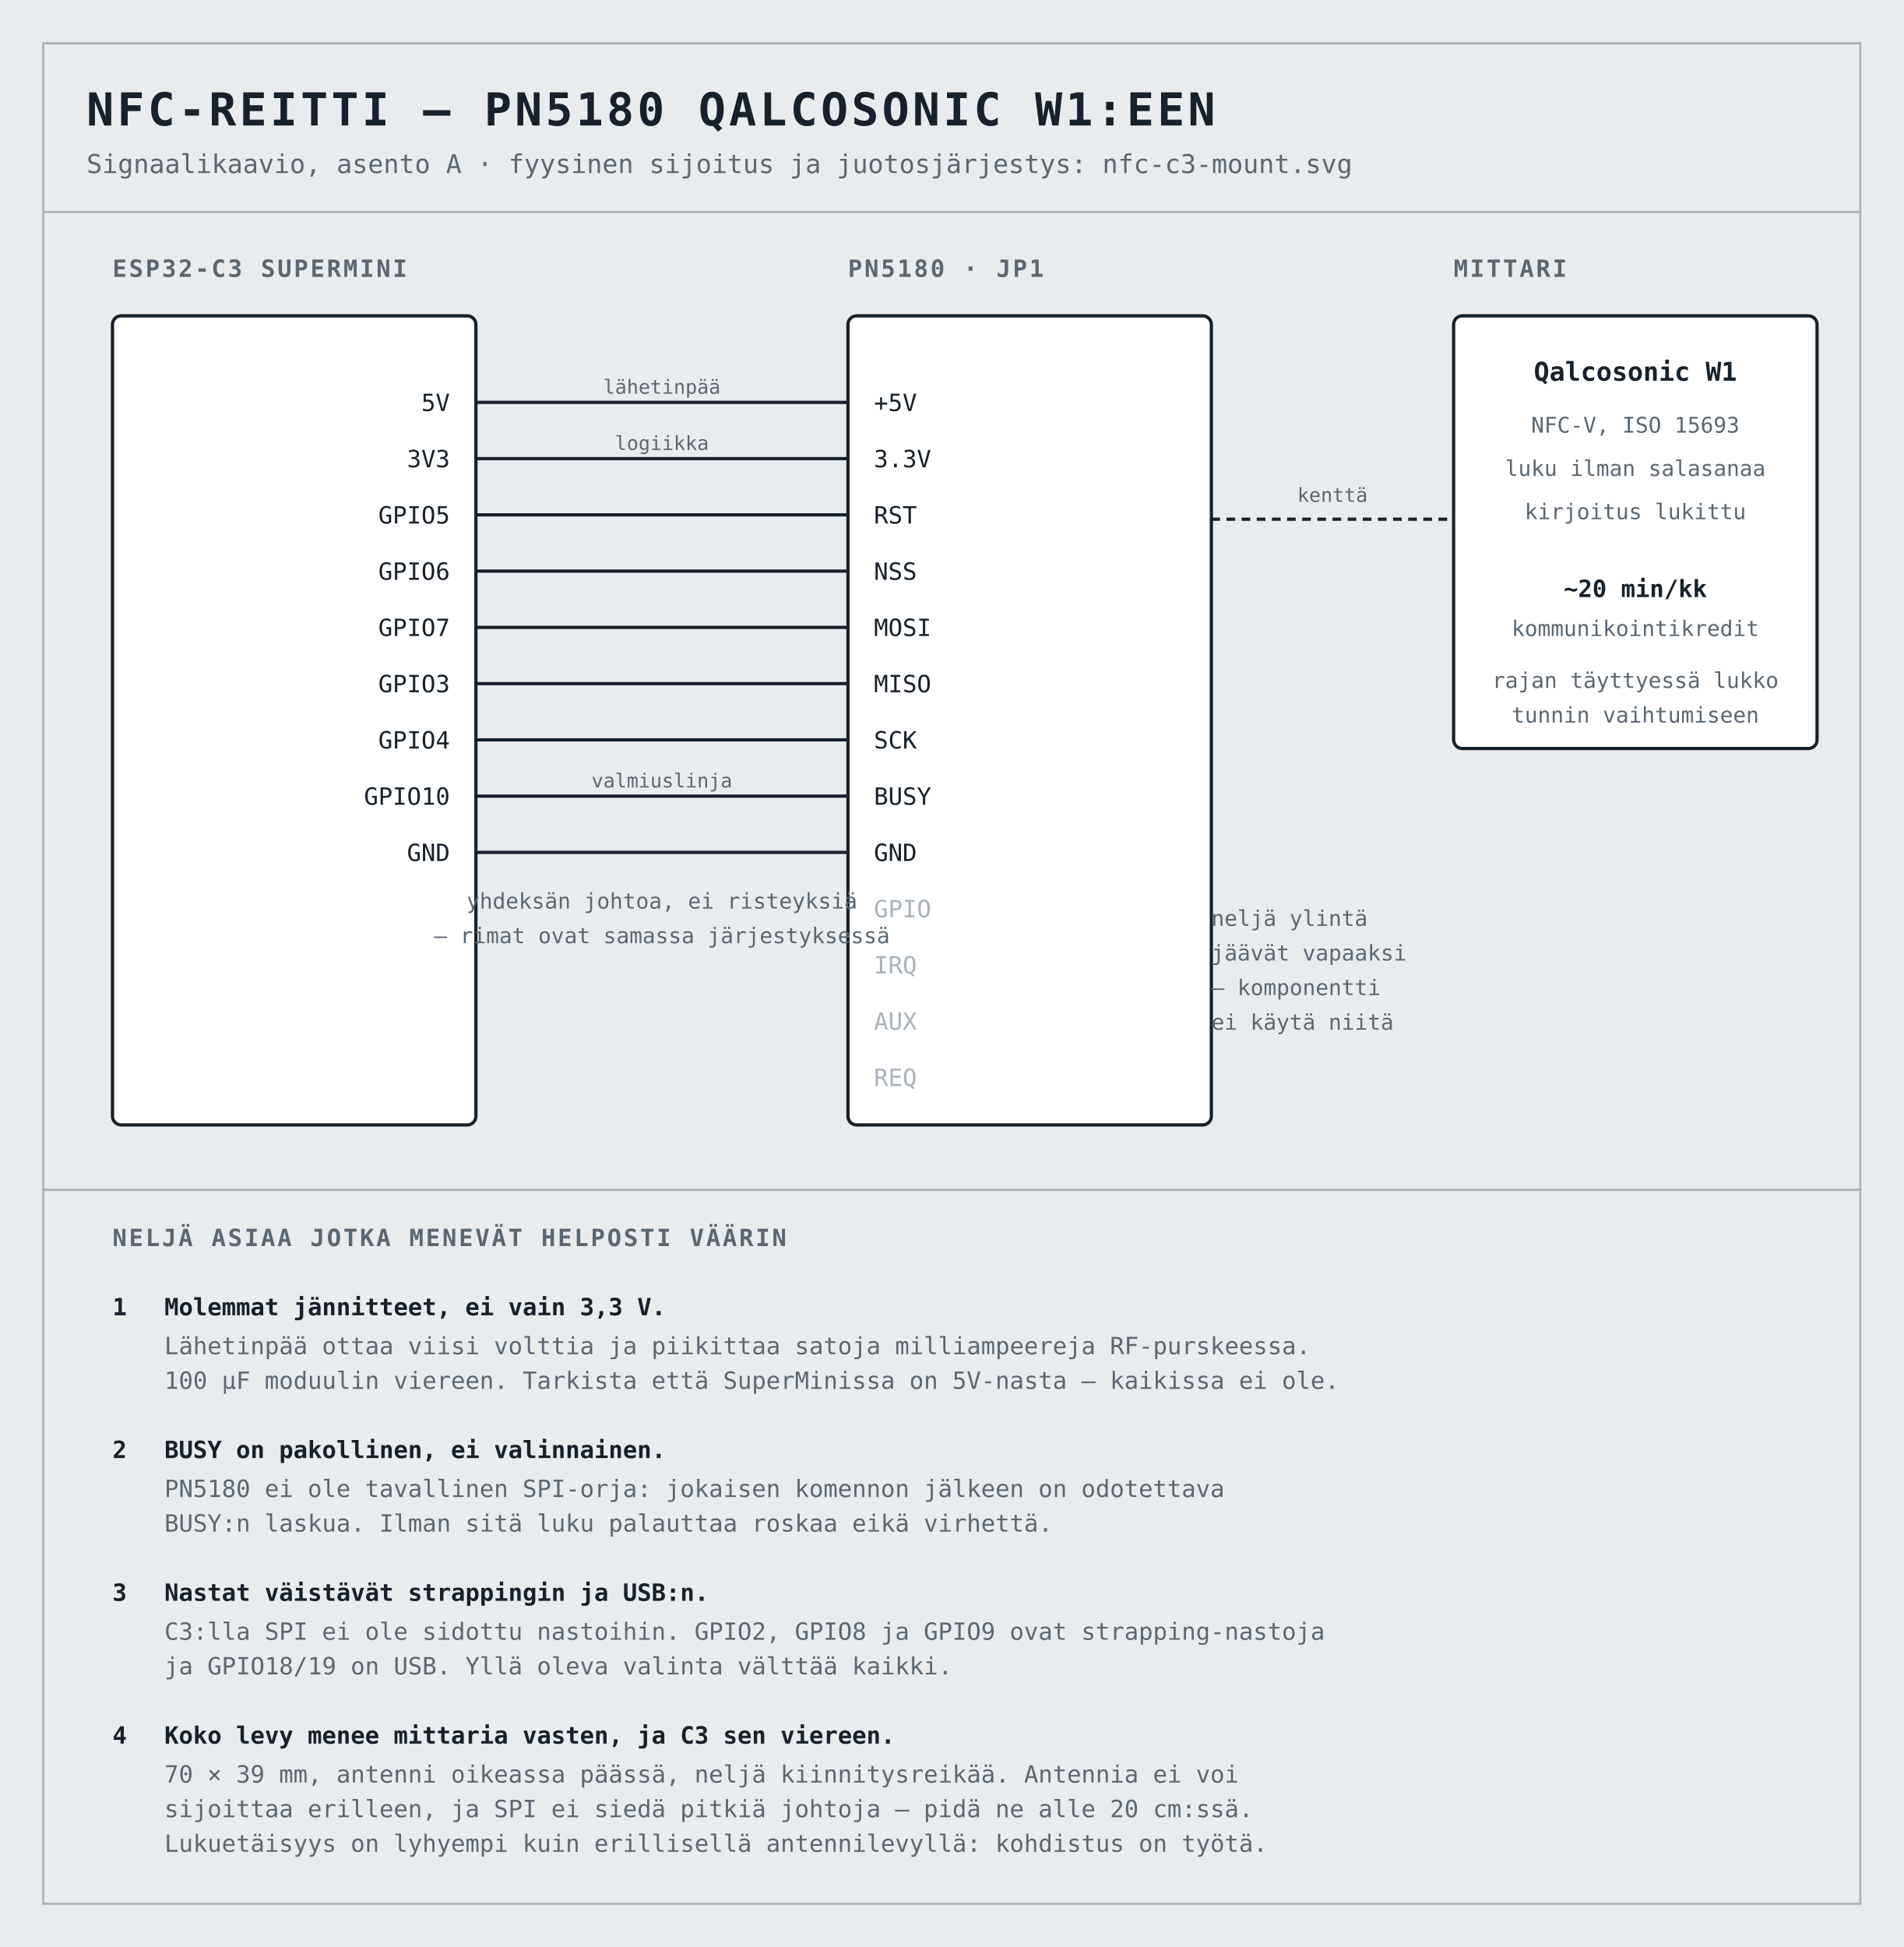
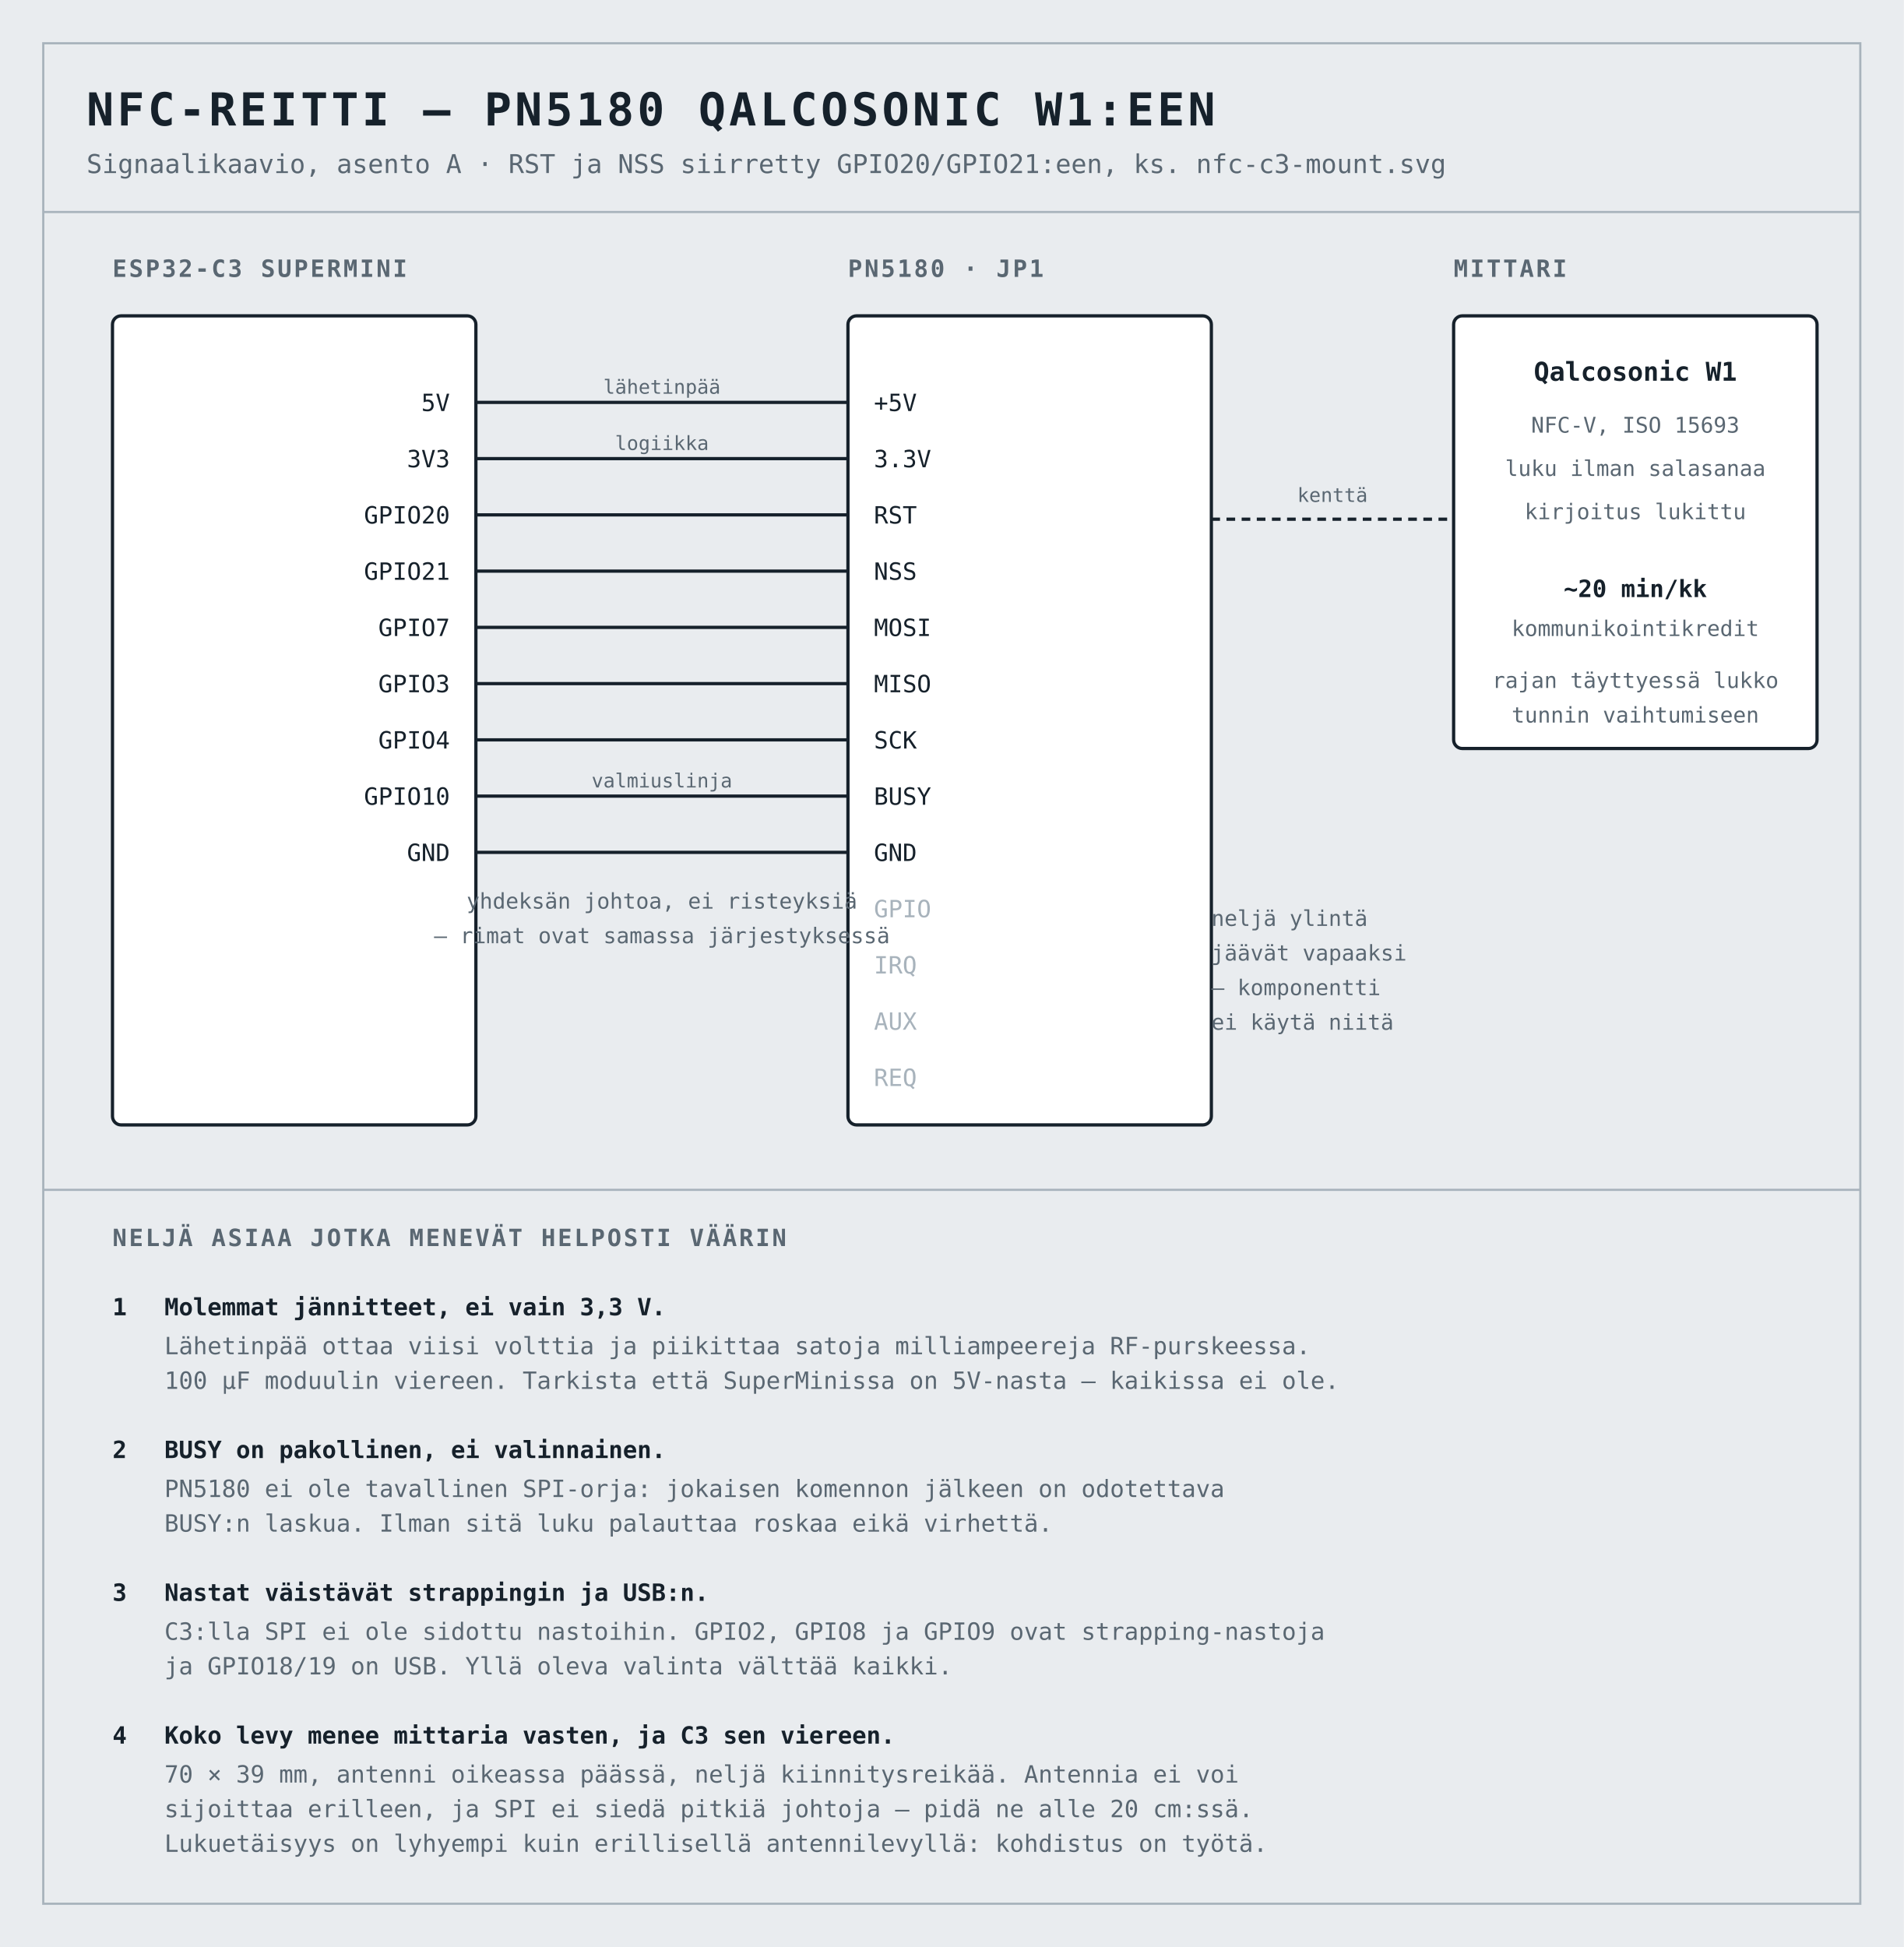
<svg xmlns="http://www.w3.org/2000/svg" viewBox="0 0 880 900" width="880" height="900" font-family="ui-monospace, SFMono-Regular, Menlo, Consolas, monospace">
  <rect width="880" height="900" fill="#E9ECEF" />
  <rect x="20" y="20" width="840" height="860" fill="none" stroke="#A8B3BC" />
  <text x="40" y="58" font-size="21" font-weight="700" fill="#16212B" letter-spacing="1.5">NFC-REITTI — PN5180 QALCOSONIC W1:EEN</text>
-   <text x="40" y="80" font-size="12" fill="#5A6772">Signaalikaavio, asento A · fyysinen sijoitus ja juotosjärjestys: nfc-c3-mount.svg</text>
+   <text x="40" y="80" font-size="12" fill="#5A6772">Signaalikaavio, asento A · RST ja NSS siirretty GPIO20/GPIO21:een, ks. nfc-c3-mount.svg</text>
  <line x1="20" y1="98" x2="860" y2="98" stroke="#A8B3BC" />
  <text x="52" y="128" font-size="11" font-weight="700" fill="#5A6772" letter-spacing="1">ESP32-C3 SUPERMINI</text>
  <text x="392" y="128" font-size="11" font-weight="700" fill="#5A6772" letter-spacing="1">PN5180 · JP1</text>
  <text x="672" y="128" font-size="11" font-weight="700" fill="#5A6772" letter-spacing="1">MITTARI</text>
  <rect x="52" y="146" width="168" height="374" rx="4" fill="#FFFFFF" stroke="#16212B" stroke-width="1.5" />
  <rect x="392" y="146" width="168" height="374" rx="4" fill="#FFFFFF" stroke="#16212B" stroke-width="1.5" />
  <g font-size="11" fill="#16212B" text-anchor="end">
    <text x="208" y="190">5V</text>
    <text x="208" y="216">3V3</text>
-     <text x="208" y="242">GPIO5</text>
-     <text x="208" y="268">GPIO6</text>
+     <text x="208" y="242">GPIO20</text>
+     <text x="208" y="268">GPIO21</text>
    <text x="208" y="294">GPIO7</text>
    <text x="208" y="320">GPIO3</text>
    <text x="208" y="346">GPIO4</text>
    <text x="208" y="372">GPIO10</text>
    <text x="208" y="398">GND</text>
  </g>
  <g font-size="11" fill="#16212B">
    <text x="404" y="190">+5V</text>
    <text x="404" y="216">3.3V</text>
    <text x="404" y="242">RST</text>
    <text x="404" y="268">NSS</text>
    <text x="404" y="294">MOSI</text>
    <text x="404" y="320">MISO</text>
    <text x="404" y="346">SCK</text>
    <text x="404" y="372">BUSY</text>
    <text x="404" y="398">GND</text>
  </g>
  <g font-size="11" fill="#A8B3BC">
    <text x="404" y="424">GPIO</text>
    <text x="404" y="450">IRQ</text>
    <text x="404" y="476">AUX</text>
    <text x="404" y="502">REQ</text>
  </g>
  <text x="560" y="428" font-size="10" fill="#5A6772">neljä ylintä</text>
  <text x="560" y="444" font-size="10" fill="#5A6772">jäävät vapaaksi</text>
  <text x="560" y="460" font-size="10" fill="#5A6772">— komponentti</text>
  <text x="560" y="476" font-size="10" fill="#5A6772">ei käytä niitä</text>
  <g stroke="#16212B" stroke-width="1.5" fill="none">
    <path d="M220 186 H392" />
    <path d="M220 212 H392" />
    <path d="M220 238 H392" />
    <path d="M220 264 H392" />
    <path d="M220 290 H392" />
    <path d="M220 316 H392" />
    <path d="M220 342 H392" />
    <path d="M220 368 H392" />
    <path d="M220 394 H392" />
  </g>
  <g font-size="9" fill="#5A6772" text-anchor="middle">
    <text x="306" y="182">lähetinpää</text>
    <text x="306" y="208">logiikka</text>
    <text x="306" y="364">valmiuslinja</text>
  </g>
  <text x="306" y="420" font-size="10" fill="#5A6772" text-anchor="middle">yhdeksän johtoa, ei risteyksiä</text>
  <text x="306" y="436" font-size="10" fill="#5A6772" text-anchor="middle">— rimat ovat samassa järjestyksessä</text>
  <rect x="672" y="146" width="168" height="200" rx="4" fill="#FFFFFF" stroke="#16212B" stroke-width="1.5" />
  <text x="756" y="176" font-size="12" font-weight="700" fill="#16212B" text-anchor="middle">Qalcosonic W1</text>
  <text x="756" y="200" font-size="10" fill="#5A6772" text-anchor="middle">NFC-V, ISO 15693</text>
  <text x="756" y="220" font-size="10" fill="#5A6772" text-anchor="middle">luku ilman salasanaa</text>
  <text x="756" y="240" font-size="10" fill="#5A6772" text-anchor="middle">kirjoitus lukittu</text>
  <text x="756" y="276" font-size="11" font-weight="700" fill="#16212B" text-anchor="middle">~20 min/kk</text>
  <text x="756" y="294" font-size="10" fill="#5A6772" text-anchor="middle">kommunikointikredit</text>
  <text x="756" y="318" font-size="10" fill="#5A6772" text-anchor="middle">rajan täyttyessä lukko</text>
  <text x="756" y="334" font-size="10" fill="#5A6772" text-anchor="middle">tunnin vaihtumiseen</text>
  <path d="M560 240 H672" stroke="#16212B" stroke-width="1.5" stroke-dasharray="4 3" fill="none" />
  <text x="616" y="232" font-size="9" fill="#5A6772" text-anchor="middle">kenttä</text>
  <line x1="20" y1="550" x2="860" y2="550" stroke="#A8B3BC" />
  <text x="52" y="576" font-size="11" font-weight="700" fill="#5A6772" letter-spacing="1">NELJÄ ASIAA JOTKA MENEVÄT HELPOSTI VÄÄRIN</text>
  <g font-size="11" fill="#16212B">
    <text x="52" y="608" font-weight="700">1</text>
    <text x="76" y="608" font-weight="700">Molemmat jännitteet, ei vain 3,3 V.</text>
    <text x="76" y="626" fill="#5A6772">Lähetinpää ottaa viisi volttia ja piikittaa satoja milliampeereja RF-purskeessa.</text>
    <text x="76" y="642" fill="#5A6772">100 µF moduulin viereen. Tarkista että SuperMinissa on 5V-nasta — kaikissa ei ole.</text>
    <text x="52" y="674" font-weight="700">2</text>
    <text x="76" y="674" font-weight="700">BUSY on pakollinen, ei valinnainen.</text>
    <text x="76" y="692" fill="#5A6772">PN5180 ei ole tavallinen SPI-orja: jokaisen komennon jälkeen on odotettava</text>
    <text x="76" y="708" fill="#5A6772">BUSY:n laskua. Ilman sitä luku palauttaa roskaa eikä virhettä.</text>
    <text x="52" y="740" font-weight="700">3</text>
    <text x="76" y="740" font-weight="700">Nastat väistävät strappingin ja USB:n.</text>
    <text x="76" y="758" fill="#5A6772">C3:lla SPI ei ole sidottu nastoihin. GPIO2, GPIO8 ja GPIO9 ovat strapping-nastoja</text>
    <text x="76" y="774" fill="#5A6772">ja GPIO18/19 on USB. Yllä oleva valinta välttää kaikki.</text>
    <text x="52" y="806" font-weight="700">4</text>
    <text x="76" y="806" font-weight="700">Koko levy menee mittaria vasten, ja C3 sen viereen.</text>
    <text x="76" y="824" fill="#5A6772">70 × 39 mm, antenni oikeassa päässä, neljä kiinnitysreikää. Antennia ei voi</text>
    <text x="76" y="840" fill="#5A6772">sijoittaa erilleen, ja SPI ei siedä pitkiä johtoja — pidä ne alle 20 cm:ssä.</text>
    <text x="76" y="856" fill="#5A6772">Lukuetäisyys on lyhyempi kuin erillisellä antennilevyllä: kohdistus on työtä.</text>
  </g>
</svg>
